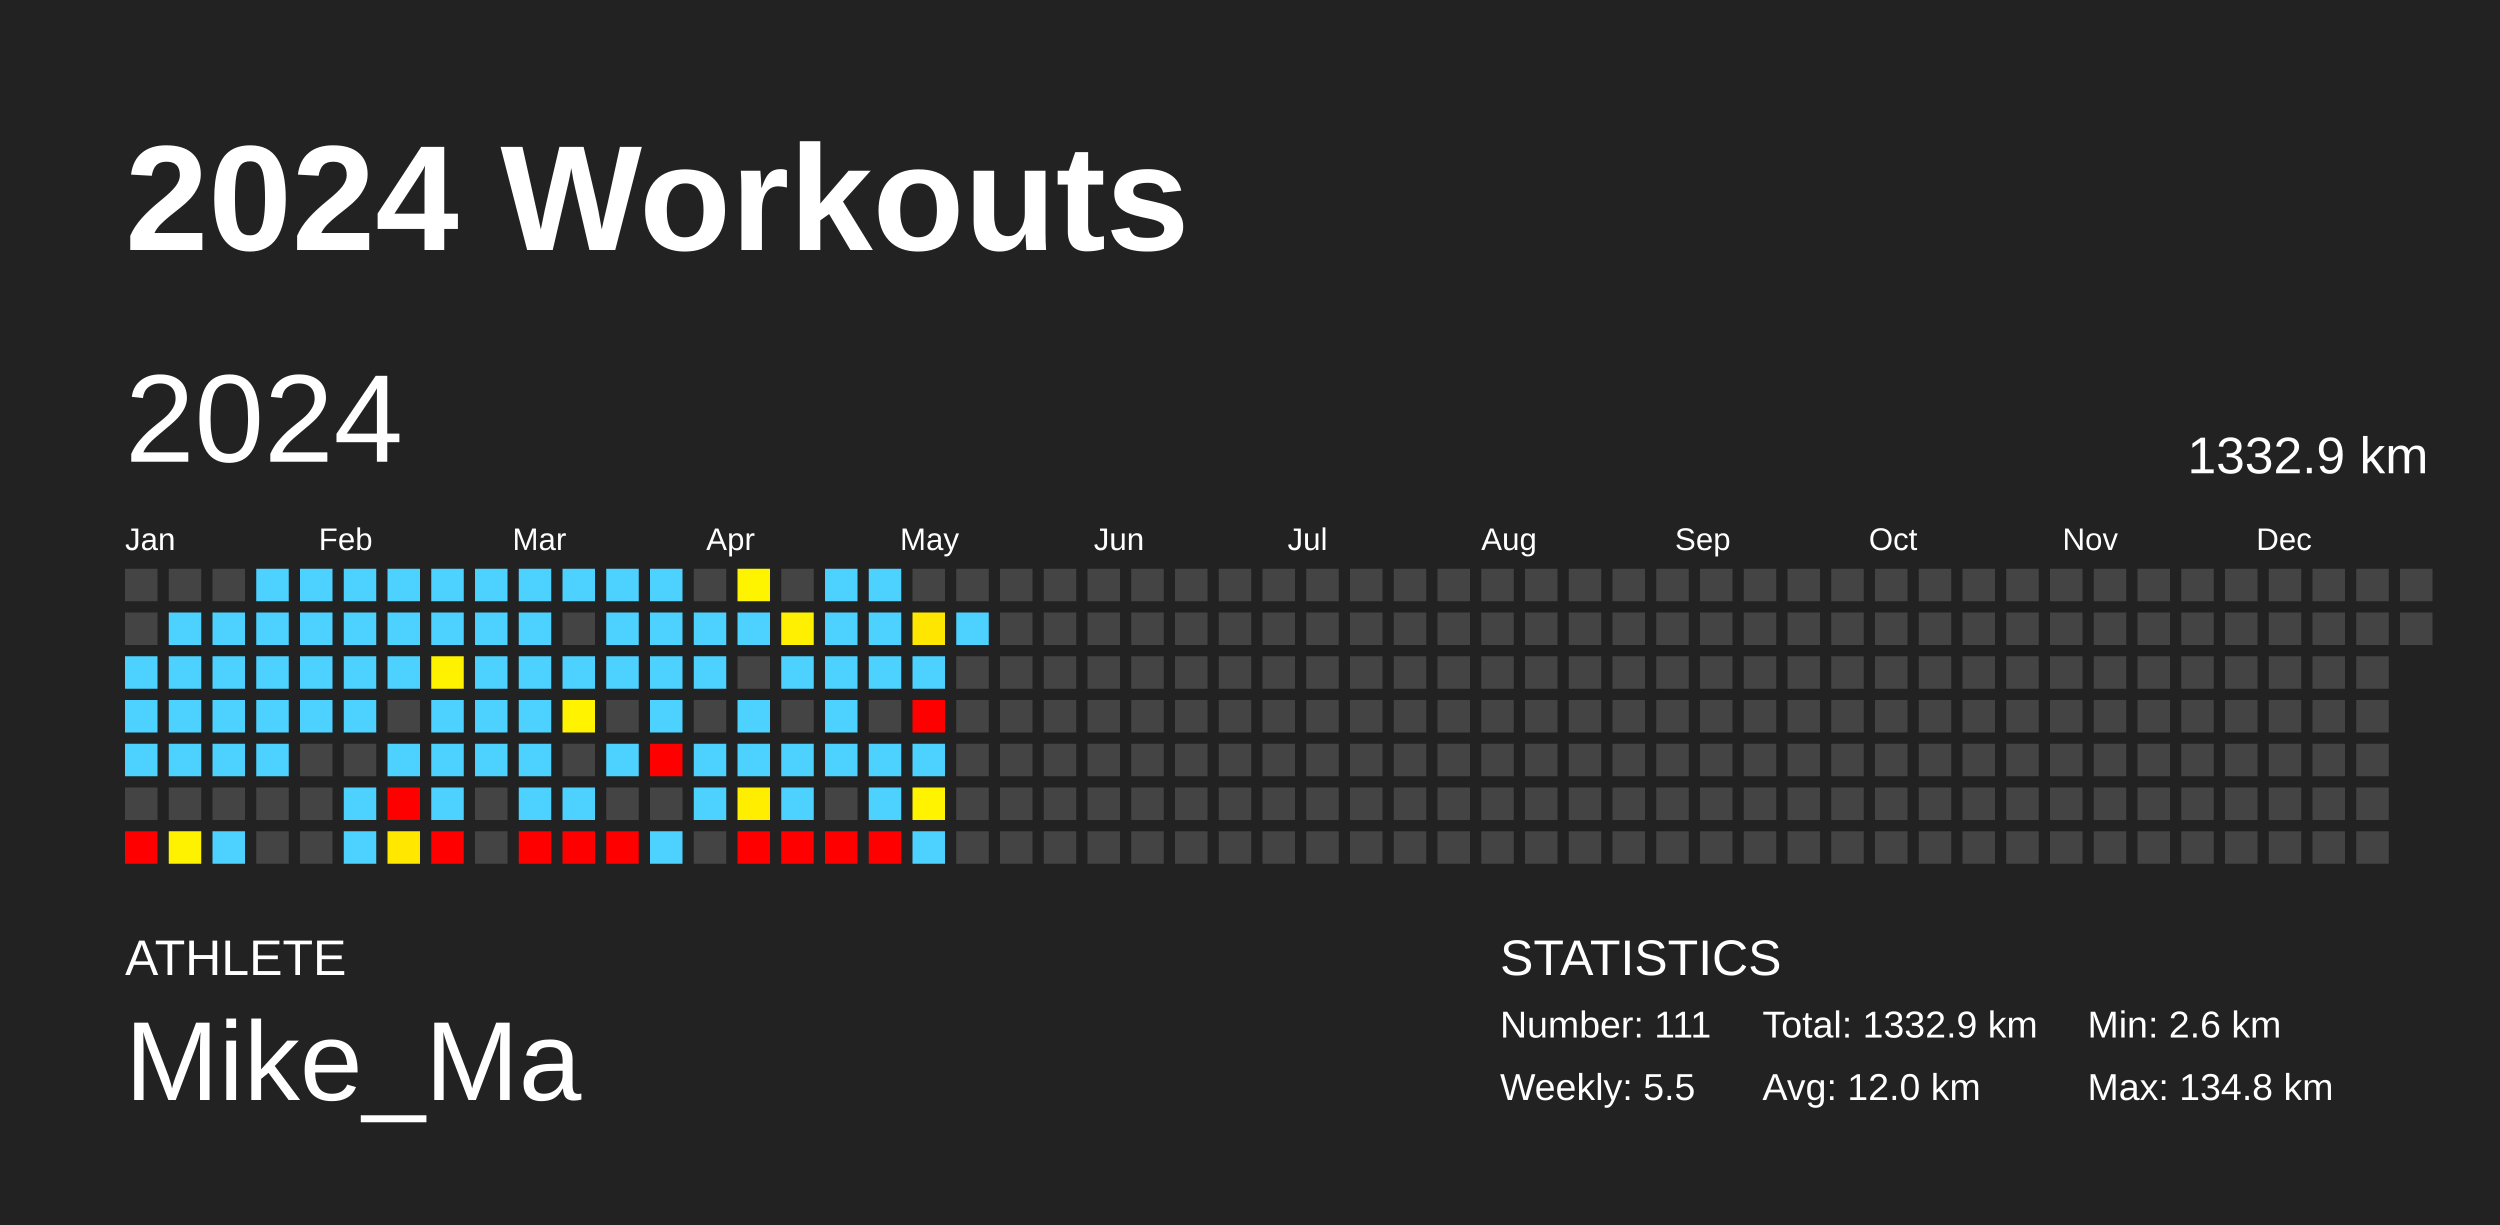
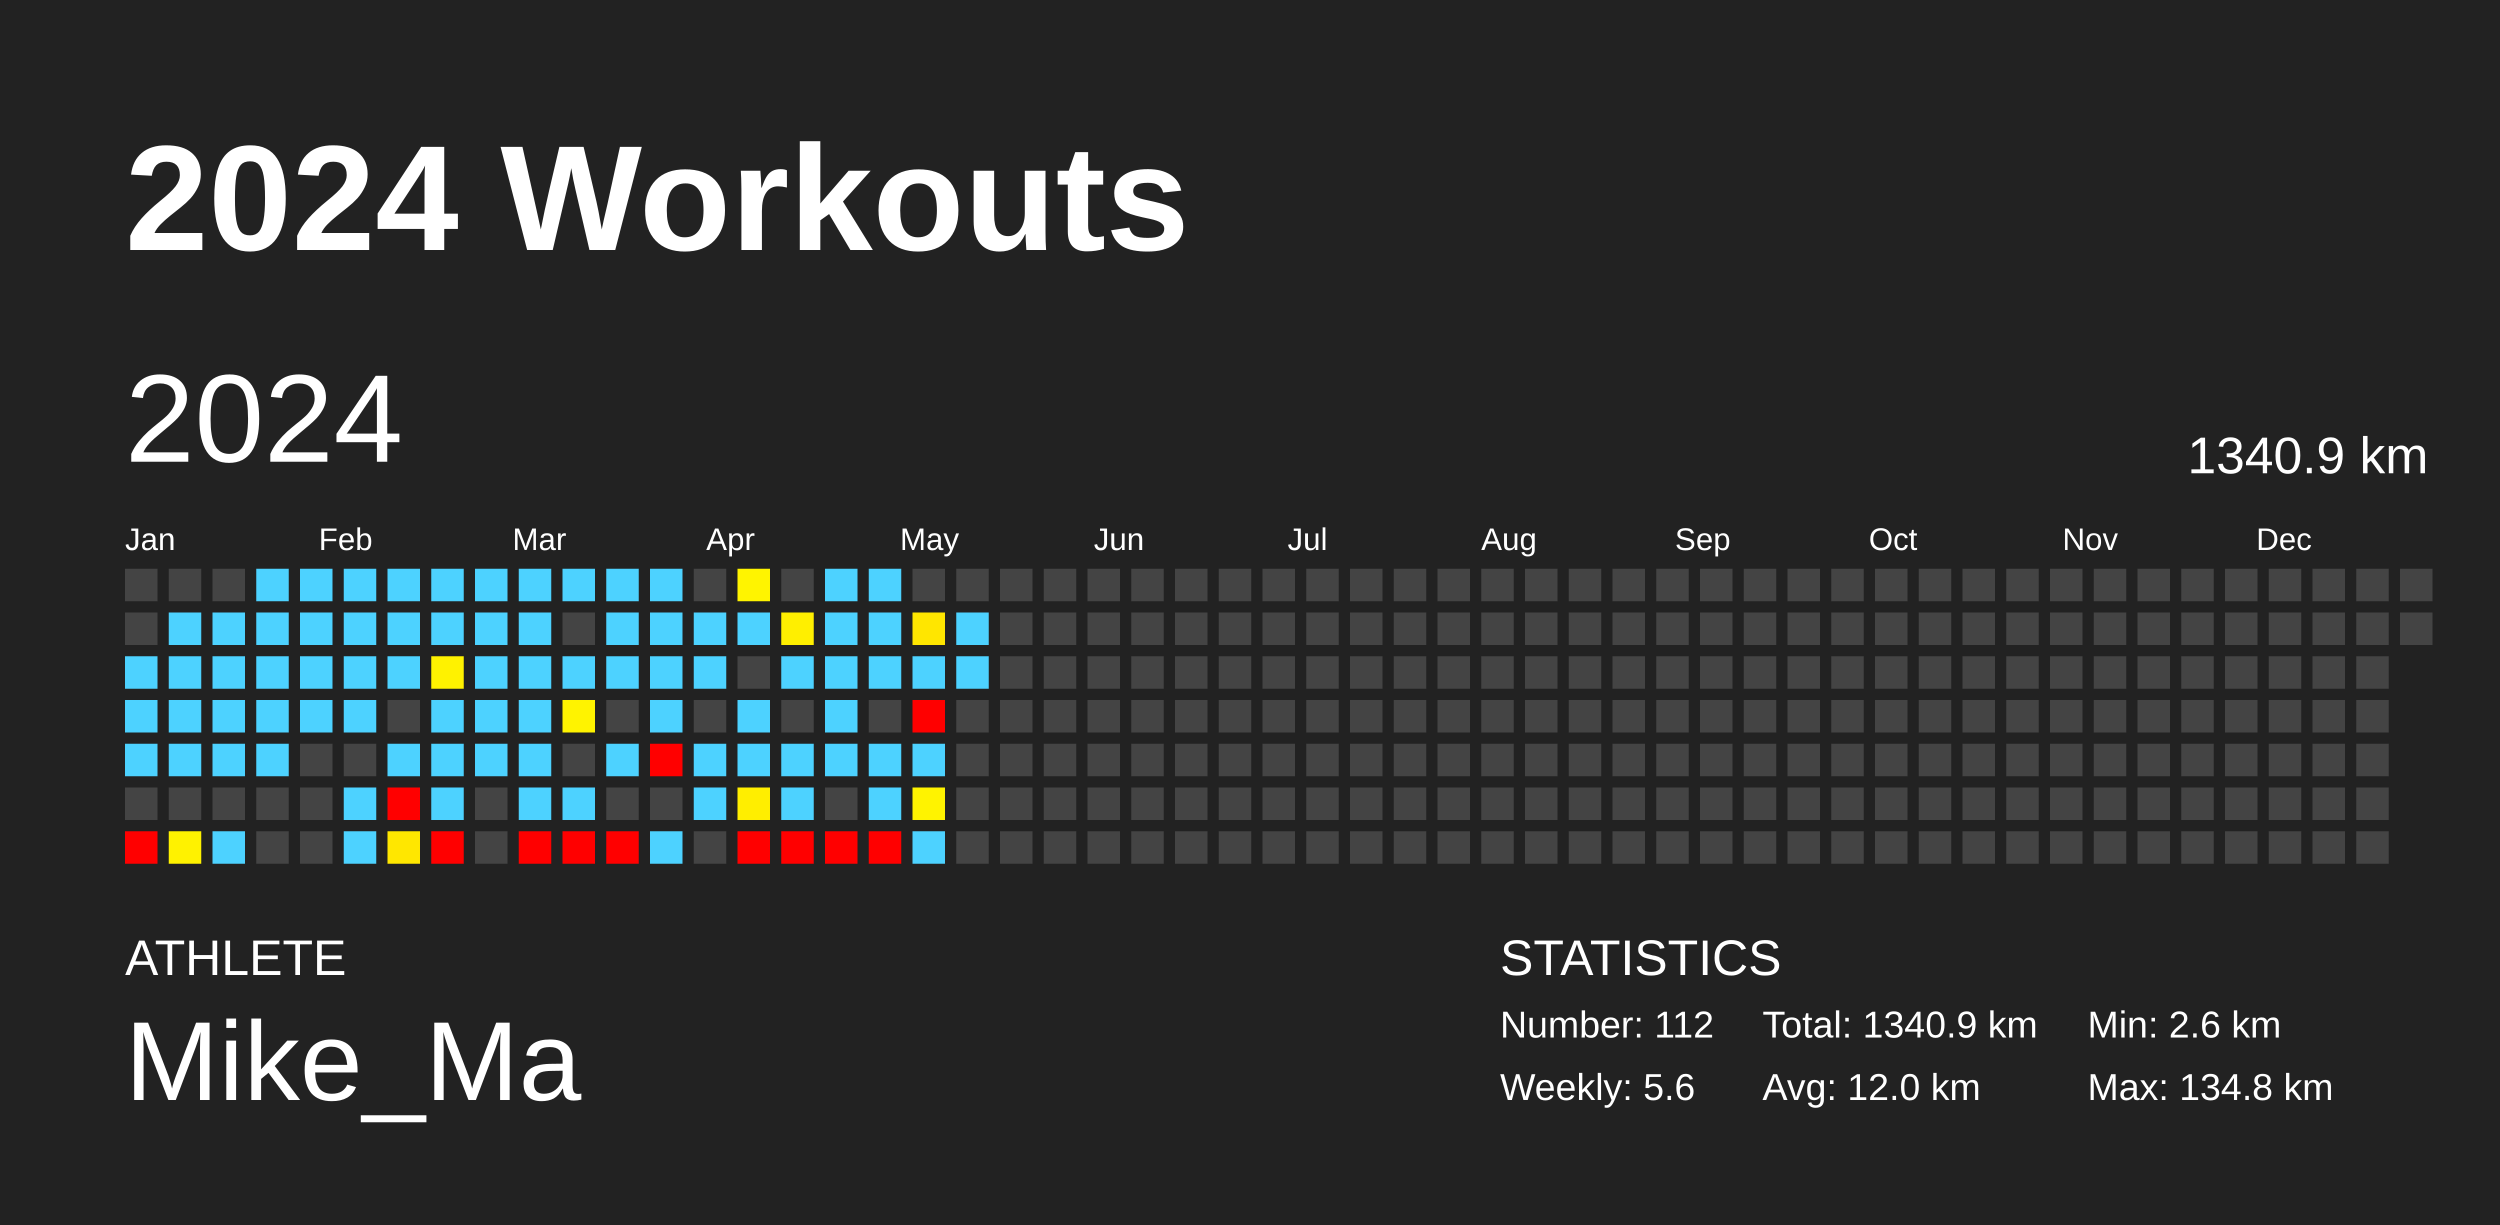
<svg xmlns="http://www.w3.org/2000/svg" baseProfile="full" height="98mm" version="1.1" viewBox="0,0,200,98" width="200mm">
  <defs />
  <rect fill="#222222" height="98" width="200" x="0" y="0" />
  <text fill="#FFFFFF" style="font-size:12px; font-family:Arial; font-weight:bold;" x="10" y="20">2024 Workouts</text>
  <text fill="#FFFFFF" style="font-size:4px; font-family:Arial" x="10" y="78">ATHLETE</text>
  <text fill="#FFFFFF" style="font-size:9px; font-family:Arial" x="10" y="88">Mike_Ma</text>
  <text fill="#FFFFFF" style="font-size:4px; font-family:Arial" x="120" y="78">STATISTICS</text>
-   <text fill="#FFFFFF" style="font-size:3px; font-family:Arial" x="120" y="83">Number: 111</text>
-   <text fill="#FFFFFF" style="font-size:3px; font-family:Arial" x="120" y="88">Weekly: 5.5</text>
-   <text fill="#FFFFFF" style="font-size:3px; font-family:Arial" x="141" y="83">Total: 1332.9 km</text>
+   <text fill="#FFFFFF" style="font-size:3px; font-family:Arial" x="120" y="83">Number: 112</text>
+   <text fill="#FFFFFF" style="font-size:3px; font-family:Arial" x="120" y="88">Weekly: 5.6</text>
+   <text fill="#FFFFFF" style="font-size:3px; font-family:Arial" x="141" y="83">Total: 1340.9 km</text>
  <text fill="#FFFFFF" style="font-size:3px; font-family:Arial" x="141" y="88">Avg: 12.0 km</text>
  <text fill="#FFFFFF" style="font-size:3px; font-family:Arial" x="167" y="83">Min: 2.6 km</text>
  <text fill="#FFFFFF" style="font-size:3px; font-family:Arial" x="167" y="88">Max: 134.8 km</text>
  <text dominant-baseline="hanging" fill="#FFFFFF" style="font-size:10.0px; font-family:Arial;" x="10" y="30">2024</text>
-   <text dominant-baseline="hanging" fill="#FFFFFF" style="font-size:4.125px; font-family:Arial;" x="175" y="35">1332.9 km</text>
+   <text dominant-baseline="hanging" fill="#FFFFFF" style="font-size:4.125px; font-family:Arial;" x="175" y="35">1340.9 km</text>
  <text fill="#FFFFFF" style="font-size:2.5px; font-family:Arial" x="10.0" y="44">Jan</text>
  <text fill="#FFFFFF" style="font-size:2.5px; font-family:Arial" x="25.5" y="44">Feb</text>
  <text fill="#FFFFFF" style="font-size:2.5px; font-family:Arial" x="41.0" y="44">Mar</text>
  <text fill="#FFFFFF" style="font-size:2.5px; font-family:Arial" x="56.5" y="44">Apr</text>
  <text fill="#FFFFFF" style="font-size:2.5px; font-family:Arial" x="72.0" y="44">May</text>
  <text fill="#FFFFFF" style="font-size:2.5px; font-family:Arial" x="87.5" y="44">Jun</text>
  <text fill="#FFFFFF" style="font-size:2.5px; font-family:Arial" x="103.0" y="44">Jul</text>
  <text fill="#FFFFFF" style="font-size:2.5px; font-family:Arial" x="118.5" y="44">Aug</text>
  <text fill="#FFFFFF" style="font-size:2.5px; font-family:Arial" x="134.0" y="44">Sep</text>
  <text fill="#FFFFFF" style="font-size:2.5px; font-family:Arial" x="149.5" y="44">Oct</text>
  <text fill="#FFFFFF" style="font-size:2.5px; font-family:Arial" x="165.0" y="44">Nov</text>
  <text fill="#FFFFFF" style="font-size:2.5px; font-family:Arial" x="180.5" y="44">Dec</text>
  <rect fill="#444444" height="2.6" width="2.6" x="10.0" y="45.5" />
  <rect fill="#444444" height="2.6" width="2.6" x="10.0" y="49.0" />
  <rect fill="#4dd2ff" height="2.6" width="2.6" x="10.0" y="52.5" />
  <rect fill="#4dd2ff" height="2.6" width="2.6" x="10.0" y="56.0" />
  <rect fill="#4dd2ff" height="2.6" width="2.6" x="10.0" y="59.5" />
  <rect fill="#444444" height="2.6" width="2.6" x="10.0" y="63.0" />
  <rect fill="red" height="2.6" width="2.6" x="10.0" y="66.5" />
  <rect fill="#444444" height="2.6" width="2.6" x="13.5" y="45.5" />
  <rect fill="#4dd2ff" height="2.6" width="2.6" x="13.5" y="49.0" />
  <rect fill="#4dd2ff" height="2.6" width="2.6" x="13.5" y="52.5" />
  <rect fill="#4dd2ff" height="2.6" width="2.6" x="13.5" y="56.0" />
  <rect fill="#4dd2ff" height="2.6" width="2.6" x="13.5" y="59.5" />
  <rect fill="#444444" height="2.6" width="2.6" x="13.5" y="63.0" />
  <rect fill="#fff200" height="2.6" width="2.6" x="13.5" y="66.5" />
  <rect fill="#444444" height="2.6" width="2.6" x="17.0" y="45.5" />
  <rect fill="#4dd2ff" height="2.6" width="2.6" x="17.0" y="49.0" />
  <rect fill="#4dd2ff" height="2.6" width="2.6" x="17.0" y="52.5" />
  <rect fill="#4dd2ff" height="2.6" width="2.6" x="17.0" y="56.0" />
  <rect fill="#4dd2ff" height="2.6" width="2.6" x="17.0" y="59.5" />
  <rect fill="#444444" height="2.6" width="2.6" x="17.0" y="63.0" />
  <rect fill="#4dd2ff" height="2.6" width="2.6" x="17.0" y="66.5" />
  <rect fill="#4dd2ff" height="2.6" width="2.6" x="20.5" y="45.5" />
  <rect fill="#4dd2ff" height="2.6" width="2.6" x="20.5" y="49.0" />
  <rect fill="#4dd2ff" height="2.6" width="2.6" x="20.5" y="52.5" />
  <rect fill="#4dd2ff" height="2.6" width="2.6" x="20.5" y="56.0" />
  <rect fill="#4dd2ff" height="2.6" width="2.6" x="20.5" y="59.5" />
  <rect fill="#444444" height="2.6" width="2.6" x="20.5" y="63.0" />
  <rect fill="#444444" height="2.6" width="2.6" x="20.5" y="66.5" />
  <rect fill="#4dd2ff" height="2.6" width="2.6" x="24.0" y="45.5" />
  <rect fill="#4dd2ff" height="2.6" width="2.6" x="24.0" y="49.0" />
  <rect fill="#4dd2ff" height="2.6" width="2.6" x="24.0" y="52.5" />
  <rect fill="#4dd2ff" height="2.6" width="2.6" x="24.0" y="56.0" />
  <rect fill="#444444" height="2.6" width="2.6" x="24.0" y="59.5" />
  <rect fill="#444444" height="2.6" width="2.6" x="24.0" y="63.0" />
  <rect fill="#444444" height="2.6" width="2.6" x="24.0" y="66.5" />
  <rect fill="#4dd2ff" height="2.6" width="2.6" x="27.5" y="45.5" />
  <rect fill="#4dd2ff" height="2.6" width="2.6" x="27.5" y="49.0" />
  <rect fill="#4dd2ff" height="2.6" width="2.6" x="27.5" y="52.5" />
  <rect fill="#4dd2ff" height="2.6" width="2.6" x="27.5" y="56.0" />
  <rect fill="#444444" height="2.6" width="2.6" x="27.5" y="59.5" />
  <rect fill="#4dd2ff" height="2.6" width="2.6" x="27.5" y="63.0" />
  <rect fill="#4dd2ff" height="2.6" width="2.6" x="27.5" y="66.5" />
  <rect fill="#4dd2ff" height="2.6" width="2.6" x="31.0" y="45.5" />
  <rect fill="#4dd2ff" height="2.6" width="2.6" x="31.0" y="49.0" />
  <rect fill="#4dd2ff" height="2.6" width="2.6" x="31.0" y="52.5" />
  <rect fill="#444444" height="2.6" width="2.6" x="31.0" y="56.0" />
  <rect fill="#4dd2ff" height="2.6" width="2.6" x="31.0" y="59.5" />
  <rect fill="red" height="2.6" width="2.6" x="31.0" y="63.0" />
  <rect fill="#ffe700" height="2.6" width="2.6" x="31.0" y="66.5" />
  <rect fill="#4dd2ff" height="2.6" width="2.6" x="34.5" y="45.5" />
  <rect fill="#4dd2ff" height="2.6" width="2.6" x="34.5" y="49.0" />
  <rect fill="#fff200" height="2.6" width="2.6" x="34.5" y="52.5" />
  <rect fill="#4dd2ff" height="2.6" width="2.6" x="34.5" y="56.0" />
  <rect fill="#4dd2ff" height="2.6" width="2.6" x="34.5" y="59.5" />
  <rect fill="#4dd2ff" height="2.6" width="2.6" x="34.5" y="63.0" />
  <rect fill="red" height="2.6" width="2.6" x="34.5" y="66.5" />
  <rect fill="#4dd2ff" height="2.6" width="2.6" x="38.0" y="45.5" />
  <rect fill="#4dd2ff" height="2.6" width="2.6" x="38.0" y="49.0" />
  <rect fill="#4dd2ff" height="2.6" width="2.6" x="38.0" y="52.5" />
  <rect fill="#4dd2ff" height="2.6" width="2.6" x="38.0" y="56.0" />
  <rect fill="#4dd2ff" height="2.6" width="2.6" x="38.0" y="59.5" />
  <rect fill="#444444" height="2.6" width="2.6" x="38.0" y="63.0" />
  <rect fill="#444444" height="2.6" width="2.6" x="38.0" y="66.5" />
  <rect fill="#4dd2ff" height="2.6" width="2.6" x="41.5" y="45.5" />
  <rect fill="#4dd2ff" height="2.6" width="2.6" x="41.5" y="49.0" />
  <rect fill="#4dd2ff" height="2.6" width="2.6" x="41.5" y="52.5" />
  <rect fill="#4dd2ff" height="2.6" width="2.6" x="41.5" y="56.0" />
  <rect fill="#4dd2ff" height="2.6" width="2.6" x="41.5" y="59.5" />
  <rect fill="#4dd2ff" height="2.6" width="2.6" x="41.5" y="63.0" />
  <rect fill="red" height="2.6" width="2.6" x="41.5" y="66.5" />
  <rect fill="#4dd2ff" height="2.6" width="2.6" x="45.0" y="45.5" />
  <rect fill="#444444" height="2.6" width="2.6" x="45.0" y="49.0" />
  <rect fill="#4dd2ff" height="2.6" width="2.6" x="45.0" y="52.5" />
  <rect fill="#fff300" height="2.6" width="2.6" x="45.0" y="56.0" />
  <rect fill="#444444" height="2.6" width="2.6" x="45.0" y="59.5" />
  <rect fill="#4dd2ff" height="2.6" width="2.6" x="45.0" y="63.0" />
  <rect fill="red" height="2.6" width="2.6" x="45.0" y="66.5" />
  <rect fill="#4dd2ff" height="2.6" width="2.6" x="48.5" y="45.5" />
  <rect fill="#4dd2ff" height="2.6" width="2.6" x="48.5" y="49.0" />
  <rect fill="#4dd2ff" height="2.6" width="2.6" x="48.5" y="52.5" />
  <rect fill="#444444" height="2.6" width="2.6" x="48.5" y="56.0" />
  <rect fill="#4dd2ff" height="2.6" width="2.6" x="48.5" y="59.5" />
  <rect fill="#444444" height="2.6" width="2.6" x="48.5" y="63.0" />
  <rect fill="red" height="2.6" width="2.6" x="48.5" y="66.5" />
  <rect fill="#4dd2ff" height="2.6" width="2.6" x="52.0" y="45.5" />
  <rect fill="#4dd2ff" height="2.6" width="2.6" x="52.0" y="49.0" />
  <rect fill="#4dd2ff" height="2.6" width="2.6" x="52.0" y="52.5" />
  <rect fill="#4dd2ff" height="2.6" width="2.6" x="52.0" y="56.0" />
  <rect fill="red" height="2.6" width="2.6" x="52.0" y="59.5" />
  <rect fill="#444444" height="2.6" width="2.6" x="52.0" y="63.0" />
  <rect fill="#4dd2ff" height="2.6" width="2.6" x="52.0" y="66.5" />
  <rect fill="#444444" height="2.6" width="2.6" x="55.5" y="45.5" />
  <rect fill="#4dd2ff" height="2.6" width="2.6" x="55.5" y="49.0" />
  <rect fill="#4dd2ff" height="2.6" width="2.6" x="55.5" y="52.5" />
  <rect fill="#444444" height="2.6" width="2.6" x="55.5" y="56.0" />
  <rect fill="#4dd2ff" height="2.6" width="2.6" x="55.5" y="59.5" />
  <rect fill="#4dd2ff" height="2.6" width="2.6" x="55.5" y="63.0" />
  <rect fill="#444444" height="2.6" width="2.6" x="55.5" y="66.5" />
  <rect fill="#fff400" height="2.6" width="2.6" x="59.0" y="45.5" />
  <rect fill="#4dd2ff" height="2.6" width="2.6" x="59.0" y="49.0" />
  <rect fill="#444444" height="2.6" width="2.6" x="59.0" y="52.5" />
  <rect fill="#4dd2ff" height="2.6" width="2.6" x="59.0" y="56.0" />
  <rect fill="#4dd2ff" height="2.6" width="2.6" x="59.0" y="59.5" />
  <rect fill="#ffee00" height="2.6" width="2.6" x="59.0" y="63.0" />
  <rect fill="red" height="2.6" width="2.6" x="59.0" y="66.5" />
  <rect fill="#444444" height="2.6" width="2.6" x="62.5" y="45.5" />
  <rect fill="#ffef00" height="2.6" width="2.6" x="62.5" y="49.0" />
  <rect fill="#4dd2ff" height="2.6" width="2.6" x="62.5" y="52.5" />
  <rect fill="#444444" height="2.6" width="2.6" x="62.5" y="56.0" />
  <rect fill="#4dd2ff" height="2.6" width="2.6" x="62.5" y="59.5" />
  <rect fill="#4dd2ff" height="2.6" width="2.6" x="62.5" y="63.0" />
  <rect fill="red" height="2.6" width="2.6" x="62.5" y="66.5" />
  <rect fill="#4dd2ff" height="2.6" width="2.6" x="66.0" y="45.5" />
  <rect fill="#4dd2ff" height="2.6" width="2.6" x="66.0" y="49.0" />
  <rect fill="#4dd2ff" height="2.6" width="2.6" x="66.0" y="52.5" />
  <rect fill="#4dd2ff" height="2.6" width="2.6" x="66.0" y="56.0" />
  <rect fill="#4dd2ff" height="2.6" width="2.6" x="66.0" y="59.5" />
  <rect fill="#444444" height="2.6" width="2.6" x="66.0" y="63.0" />
  <rect fill="red" height="2.6" width="2.6" x="66.0" y="66.5" />
  <rect fill="#4dd2ff" height="2.6" width="2.6" x="69.5" y="45.5" />
  <rect fill="#4dd2ff" height="2.6" width="2.6" x="69.5" y="49.0" />
  <rect fill="#4dd2ff" height="2.6" width="2.6" x="69.5" y="52.5" />
  <rect fill="#444444" height="2.6" width="2.6" x="69.5" y="56.0" />
  <rect fill="#4dd2ff" height="2.6" width="2.6" x="69.5" y="59.5" />
  <rect fill="#4dd2ff" height="2.6" width="2.6" x="69.5" y="63.0" />
  <rect fill="red" height="2.6" width="2.6" x="69.5" y="66.5" />
  <rect fill="#444444" height="2.6" width="2.6" x="73.0" y="45.5" />
  <rect fill="#ffe600" height="2.6" width="2.6" x="73.0" y="49.0" />
  <rect fill="#4dd2ff" height="2.6" width="2.6" x="73.0" y="52.5" />
  <rect fill="red" height="2.6" width="2.6" x="73.0" y="56.0" />
  <rect fill="#4dd2ff" height="2.6" width="2.6" x="73.0" y="59.5" />
  <rect fill="#fff300" height="2.6" width="2.6" x="73.0" y="63.0" />
  <rect fill="#4dd2ff" height="2.6" width="2.6" x="73.0" y="66.5" />
  <rect fill="#444444" height="2.6" width="2.6" x="76.5" y="45.5" />
  <rect fill="#4dd2ff" height="2.6" width="2.6" x="76.5" y="49.0" />
-   <rect fill="#444444" height="2.6" width="2.6" x="76.5" y="52.5" />
+   <rect fill="#4dd2ff" height="2.6" width="2.6" x="76.5" y="52.5" />
  <rect fill="#444444" height="2.6" width="2.6" x="76.5" y="56.0" />
  <rect fill="#444444" height="2.6" width="2.6" x="76.5" y="59.5" />
  <rect fill="#444444" height="2.6" width="2.6" x="76.5" y="63.0" />
  <rect fill="#444444" height="2.6" width="2.6" x="76.5" y="66.5" />
  <rect fill="#444444" height="2.6" width="2.6" x="80.0" y="45.5" />
  <rect fill="#444444" height="2.6" width="2.6" x="80.0" y="49.0" />
  <rect fill="#444444" height="2.6" width="2.6" x="80.0" y="52.5" />
  <rect fill="#444444" height="2.6" width="2.6" x="80.0" y="56.0" />
  <rect fill="#444444" height="2.6" width="2.6" x="80.0" y="59.5" />
  <rect fill="#444444" height="2.6" width="2.6" x="80.0" y="63.0" />
  <rect fill="#444444" height="2.6" width="2.6" x="80.0" y="66.5" />
  <rect fill="#444444" height="2.6" width="2.6" x="83.5" y="45.5" />
  <rect fill="#444444" height="2.6" width="2.6" x="83.5" y="49.0" />
  <rect fill="#444444" height="2.6" width="2.6" x="83.5" y="52.5" />
  <rect fill="#444444" height="2.6" width="2.6" x="83.5" y="56.0" />
  <rect fill="#444444" height="2.6" width="2.6" x="83.5" y="59.5" />
  <rect fill="#444444" height="2.6" width="2.6" x="83.5" y="63.0" />
  <rect fill="#444444" height="2.6" width="2.6" x="83.5" y="66.5" />
  <rect fill="#444444" height="2.6" width="2.6" x="87.0" y="45.5" />
  <rect fill="#444444" height="2.6" width="2.6" x="87.0" y="49.0" />
  <rect fill="#444444" height="2.6" width="2.6" x="87.0" y="52.5" />
  <rect fill="#444444" height="2.6" width="2.6" x="87.0" y="56.0" />
  <rect fill="#444444" height="2.6" width="2.6" x="87.0" y="59.5" />
  <rect fill="#444444" height="2.6" width="2.6" x="87.0" y="63.0" />
  <rect fill="#444444" height="2.6" width="2.6" x="87.0" y="66.5" />
  <rect fill="#444444" height="2.6" width="2.6" x="90.5" y="45.5" />
  <rect fill="#444444" height="2.6" width="2.6" x="90.5" y="49.0" />
  <rect fill="#444444" height="2.6" width="2.6" x="90.5" y="52.5" />
  <rect fill="#444444" height="2.6" width="2.6" x="90.5" y="56.0" />
  <rect fill="#444444" height="2.6" width="2.6" x="90.5" y="59.5" />
  <rect fill="#444444" height="2.6" width="2.6" x="90.5" y="63.0" />
  <rect fill="#444444" height="2.6" width="2.6" x="90.5" y="66.5" />
  <rect fill="#444444" height="2.6" width="2.6" x="94.0" y="45.5" />
  <rect fill="#444444" height="2.6" width="2.6" x="94.0" y="49.0" />
  <rect fill="#444444" height="2.6" width="2.6" x="94.0" y="52.5" />
  <rect fill="#444444" height="2.6" width="2.6" x="94.0" y="56.0" />
  <rect fill="#444444" height="2.6" width="2.6" x="94.0" y="59.5" />
  <rect fill="#444444" height="2.6" width="2.6" x="94.0" y="63.0" />
  <rect fill="#444444" height="2.6" width="2.6" x="94.0" y="66.5" />
  <rect fill="#444444" height="2.6" width="2.6" x="97.5" y="45.5" />
  <rect fill="#444444" height="2.6" width="2.6" x="97.5" y="49.0" />
  <rect fill="#444444" height="2.6" width="2.6" x="97.5" y="52.5" />
  <rect fill="#444444" height="2.6" width="2.6" x="97.5" y="56.0" />
  <rect fill="#444444" height="2.6" width="2.6" x="97.5" y="59.5" />
  <rect fill="#444444" height="2.6" width="2.6" x="97.5" y="63.0" />
  <rect fill="#444444" height="2.6" width="2.6" x="97.5" y="66.5" />
  <rect fill="#444444" height="2.6" width="2.6" x="101.0" y="45.5" />
  <rect fill="#444444" height="2.6" width="2.6" x="101.0" y="49.0" />
  <rect fill="#444444" height="2.6" width="2.6" x="101.0" y="52.5" />
  <rect fill="#444444" height="2.6" width="2.6" x="101.0" y="56.0" />
  <rect fill="#444444" height="2.6" width="2.6" x="101.0" y="59.5" />
  <rect fill="#444444" height="2.6" width="2.6" x="101.0" y="63.0" />
  <rect fill="#444444" height="2.6" width="2.6" x="101.0" y="66.5" />
  <rect fill="#444444" height="2.6" width="2.6" x="104.5" y="45.5" />
  <rect fill="#444444" height="2.6" width="2.6" x="104.5" y="49.0" />
  <rect fill="#444444" height="2.6" width="2.6" x="104.5" y="52.5" />
  <rect fill="#444444" height="2.6" width="2.6" x="104.5" y="56.0" />
  <rect fill="#444444" height="2.6" width="2.6" x="104.5" y="59.5" />
  <rect fill="#444444" height="2.6" width="2.6" x="104.5" y="63.0" />
  <rect fill="#444444" height="2.6" width="2.6" x="104.5" y="66.5" />
  <rect fill="#444444" height="2.6" width="2.6" x="108.0" y="45.5" />
  <rect fill="#444444" height="2.6" width="2.6" x="108.0" y="49.0" />
  <rect fill="#444444" height="2.6" width="2.6" x="108.0" y="52.5" />
  <rect fill="#444444" height="2.6" width="2.6" x="108.0" y="56.0" />
  <rect fill="#444444" height="2.6" width="2.6" x="108.0" y="59.5" />
  <rect fill="#444444" height="2.6" width="2.6" x="108.0" y="63.0" />
  <rect fill="#444444" height="2.6" width="2.6" x="108.0" y="66.5" />
  <rect fill="#444444" height="2.6" width="2.6" x="111.5" y="45.5" />
  <rect fill="#444444" height="2.6" width="2.6" x="111.5" y="49.0" />
  <rect fill="#444444" height="2.6" width="2.6" x="111.5" y="52.5" />
  <rect fill="#444444" height="2.6" width="2.6" x="111.5" y="56.0" />
  <rect fill="#444444" height="2.6" width="2.6" x="111.5" y="59.5" />
  <rect fill="#444444" height="2.6" width="2.6" x="111.5" y="63.0" />
  <rect fill="#444444" height="2.6" width="2.6" x="111.5" y="66.5" />
  <rect fill="#444444" height="2.6" width="2.6" x="115.0" y="45.5" />
  <rect fill="#444444" height="2.6" width="2.6" x="115.0" y="49.0" />
  <rect fill="#444444" height="2.6" width="2.6" x="115.0" y="52.5" />
  <rect fill="#444444" height="2.6" width="2.6" x="115.0" y="56.0" />
  <rect fill="#444444" height="2.6" width="2.6" x="115.0" y="59.5" />
  <rect fill="#444444" height="2.6" width="2.6" x="115.0" y="63.0" />
  <rect fill="#444444" height="2.6" width="2.6" x="115.0" y="66.5" />
  <rect fill="#444444" height="2.6" width="2.6" x="118.5" y="45.5" />
  <rect fill="#444444" height="2.6" width="2.6" x="118.5" y="49.0" />
  <rect fill="#444444" height="2.6" width="2.6" x="118.5" y="52.5" />
  <rect fill="#444444" height="2.6" width="2.6" x="118.5" y="56.0" />
  <rect fill="#444444" height="2.6" width="2.6" x="118.5" y="59.5" />
  <rect fill="#444444" height="2.6" width="2.6" x="118.5" y="63.0" />
  <rect fill="#444444" height="2.6" width="2.6" x="118.5" y="66.5" />
  <rect fill="#444444" height="2.6" width="2.6" x="122.0" y="45.5" />
  <rect fill="#444444" height="2.6" width="2.6" x="122.0" y="49.0" />
  <rect fill="#444444" height="2.6" width="2.6" x="122.0" y="52.5" />
  <rect fill="#444444" height="2.6" width="2.6" x="122.0" y="56.0" />
  <rect fill="#444444" height="2.6" width="2.6" x="122.0" y="59.5" />
  <rect fill="#444444" height="2.6" width="2.6" x="122.0" y="63.0" />
  <rect fill="#444444" height="2.6" width="2.6" x="122.0" y="66.5" />
  <rect fill="#444444" height="2.6" width="2.6" x="125.5" y="45.5" />
  <rect fill="#444444" height="2.6" width="2.6" x="125.5" y="49.0" />
  <rect fill="#444444" height="2.6" width="2.6" x="125.5" y="52.5" />
  <rect fill="#444444" height="2.6" width="2.6" x="125.5" y="56.0" />
  <rect fill="#444444" height="2.6" width="2.6" x="125.5" y="59.5" />
  <rect fill="#444444" height="2.6" width="2.6" x="125.5" y="63.0" />
  <rect fill="#444444" height="2.6" width="2.6" x="125.5" y="66.5" />
  <rect fill="#444444" height="2.6" width="2.6" x="129.0" y="45.5" />
  <rect fill="#444444" height="2.6" width="2.6" x="129.0" y="49.0" />
  <rect fill="#444444" height="2.6" width="2.6" x="129.0" y="52.5" />
  <rect fill="#444444" height="2.6" width="2.6" x="129.0" y="56.0" />
  <rect fill="#444444" height="2.6" width="2.6" x="129.0" y="59.5" />
  <rect fill="#444444" height="2.6" width="2.6" x="129.0" y="63.0" />
  <rect fill="#444444" height="2.6" width="2.6" x="129.0" y="66.5" />
  <rect fill="#444444" height="2.6" width="2.6" x="132.5" y="45.5" />
  <rect fill="#444444" height="2.6" width="2.6" x="132.5" y="49.0" />
  <rect fill="#444444" height="2.6" width="2.6" x="132.5" y="52.5" />
  <rect fill="#444444" height="2.6" width="2.6" x="132.5" y="56.0" />
  <rect fill="#444444" height="2.6" width="2.6" x="132.5" y="59.5" />
  <rect fill="#444444" height="2.6" width="2.6" x="132.5" y="63.0" />
  <rect fill="#444444" height="2.6" width="2.6" x="132.5" y="66.5" />
  <rect fill="#444444" height="2.6" width="2.6" x="136.0" y="45.5" />
  <rect fill="#444444" height="2.6" width="2.6" x="136.0" y="49.0" />
  <rect fill="#444444" height="2.6" width="2.6" x="136.0" y="52.5" />
  <rect fill="#444444" height="2.6" width="2.6" x="136.0" y="56.0" />
  <rect fill="#444444" height="2.6" width="2.6" x="136.0" y="59.5" />
  <rect fill="#444444" height="2.6" width="2.6" x="136.0" y="63.0" />
  <rect fill="#444444" height="2.6" width="2.6" x="136.0" y="66.5" />
  <rect fill="#444444" height="2.6" width="2.6" x="139.5" y="45.5" />
  <rect fill="#444444" height="2.6" width="2.6" x="139.5" y="49.0" />
  <rect fill="#444444" height="2.6" width="2.6" x="139.5" y="52.5" />
  <rect fill="#444444" height="2.6" width="2.6" x="139.5" y="56.0" />
  <rect fill="#444444" height="2.6" width="2.6" x="139.5" y="59.5" />
  <rect fill="#444444" height="2.6" width="2.6" x="139.5" y="63.0" />
  <rect fill="#444444" height="2.6" width="2.6" x="139.5" y="66.5" />
  <rect fill="#444444" height="2.6" width="2.6" x="143.0" y="45.5" />
  <rect fill="#444444" height="2.6" width="2.6" x="143.0" y="49.0" />
  <rect fill="#444444" height="2.6" width="2.6" x="143.0" y="52.5" />
  <rect fill="#444444" height="2.6" width="2.6" x="143.0" y="56.0" />
  <rect fill="#444444" height="2.6" width="2.6" x="143.0" y="59.5" />
  <rect fill="#444444" height="2.6" width="2.6" x="143.0" y="63.0" />
  <rect fill="#444444" height="2.6" width="2.6" x="143.0" y="66.5" />
  <rect fill="#444444" height="2.6" width="2.6" x="146.5" y="45.5" />
  <rect fill="#444444" height="2.6" width="2.6" x="146.5" y="49.0" />
  <rect fill="#444444" height="2.6" width="2.6" x="146.5" y="52.5" />
  <rect fill="#444444" height="2.6" width="2.6" x="146.5" y="56.0" />
  <rect fill="#444444" height="2.6" width="2.6" x="146.5" y="59.5" />
  <rect fill="#444444" height="2.6" width="2.6" x="146.5" y="63.0" />
  <rect fill="#444444" height="2.6" width="2.6" x="146.5" y="66.5" />
  <rect fill="#444444" height="2.6" width="2.6" x="150.0" y="45.5" />
  <rect fill="#444444" height="2.6" width="2.6" x="150.0" y="49.0" />
  <rect fill="#444444" height="2.6" width="2.6" x="150.0" y="52.5" />
  <rect fill="#444444" height="2.6" width="2.6" x="150.0" y="56.0" />
  <rect fill="#444444" height="2.6" width="2.6" x="150.0" y="59.5" />
  <rect fill="#444444" height="2.6" width="2.6" x="150.0" y="63.0" />
  <rect fill="#444444" height="2.6" width="2.6" x="150.0" y="66.5" />
  <rect fill="#444444" height="2.6" width="2.6" x="153.5" y="45.5" />
  <rect fill="#444444" height="2.6" width="2.6" x="153.5" y="49.0" />
  <rect fill="#444444" height="2.6" width="2.6" x="153.5" y="52.5" />
  <rect fill="#444444" height="2.6" width="2.6" x="153.5" y="56.0" />
  <rect fill="#444444" height="2.6" width="2.6" x="153.5" y="59.5" />
  <rect fill="#444444" height="2.6" width="2.6" x="153.5" y="63.0" />
  <rect fill="#444444" height="2.6" width="2.6" x="153.5" y="66.5" />
  <rect fill="#444444" height="2.6" width="2.6" x="157.0" y="45.5" />
  <rect fill="#444444" height="2.6" width="2.6" x="157.0" y="49.0" />
  <rect fill="#444444" height="2.6" width="2.6" x="157.0" y="52.5" />
  <rect fill="#444444" height="2.6" width="2.6" x="157.0" y="56.0" />
  <rect fill="#444444" height="2.6" width="2.6" x="157.0" y="59.5" />
  <rect fill="#444444" height="2.6" width="2.6" x="157.0" y="63.0" />
  <rect fill="#444444" height="2.6" width="2.6" x="157.0" y="66.5" />
  <rect fill="#444444" height="2.6" width="2.6" x="160.5" y="45.5" />
  <rect fill="#444444" height="2.6" width="2.6" x="160.5" y="49.0" />
  <rect fill="#444444" height="2.6" width="2.6" x="160.5" y="52.5" />
  <rect fill="#444444" height="2.6" width="2.6" x="160.5" y="56.0" />
  <rect fill="#444444" height="2.6" width="2.6" x="160.5" y="59.5" />
  <rect fill="#444444" height="2.6" width="2.6" x="160.5" y="63.0" />
  <rect fill="#444444" height="2.6" width="2.6" x="160.5" y="66.5" />
  <rect fill="#444444" height="2.6" width="2.6" x="164.0" y="45.5" />
  <rect fill="#444444" height="2.6" width="2.6" x="164.0" y="49.0" />
  <rect fill="#444444" height="2.6" width="2.6" x="164.0" y="52.5" />
  <rect fill="#444444" height="2.6" width="2.6" x="164.0" y="56.0" />
  <rect fill="#444444" height="2.6" width="2.6" x="164.0" y="59.5" />
  <rect fill="#444444" height="2.6" width="2.6" x="164.0" y="63.0" />
  <rect fill="#444444" height="2.6" width="2.6" x="164.0" y="66.5" />
  <rect fill="#444444" height="2.6" width="2.6" x="167.5" y="45.5" />
  <rect fill="#444444" height="2.6" width="2.6" x="167.5" y="49.0" />
  <rect fill="#444444" height="2.6" width="2.6" x="167.5" y="52.5" />
  <rect fill="#444444" height="2.6" width="2.6" x="167.5" y="56.0" />
  <rect fill="#444444" height="2.6" width="2.6" x="167.5" y="59.5" />
  <rect fill="#444444" height="2.6" width="2.6" x="167.5" y="63.0" />
  <rect fill="#444444" height="2.6" width="2.6" x="167.5" y="66.5" />
  <rect fill="#444444" height="2.6" width="2.6" x="171.0" y="45.5" />
  <rect fill="#444444" height="2.6" width="2.6" x="171.0" y="49.0" />
  <rect fill="#444444" height="2.6" width="2.6" x="171.0" y="52.5" />
  <rect fill="#444444" height="2.6" width="2.6" x="171.0" y="56.0" />
  <rect fill="#444444" height="2.6" width="2.6" x="171.0" y="59.5" />
  <rect fill="#444444" height="2.6" width="2.6" x="171.0" y="63.0" />
  <rect fill="#444444" height="2.6" width="2.6" x="171.0" y="66.5" />
  <rect fill="#444444" height="2.6" width="2.6" x="174.5" y="45.5" />
  <rect fill="#444444" height="2.6" width="2.6" x="174.5" y="49.0" />
  <rect fill="#444444" height="2.6" width="2.6" x="174.5" y="52.5" />
  <rect fill="#444444" height="2.6" width="2.6" x="174.5" y="56.0" />
  <rect fill="#444444" height="2.6" width="2.6" x="174.5" y="59.5" />
  <rect fill="#444444" height="2.6" width="2.6" x="174.5" y="63.0" />
  <rect fill="#444444" height="2.6" width="2.6" x="174.5" y="66.5" />
  <rect fill="#444444" height="2.6" width="2.6" x="178.0" y="45.5" />
  <rect fill="#444444" height="2.6" width="2.6" x="178.0" y="49.0" />
  <rect fill="#444444" height="2.6" width="2.6" x="178.0" y="52.5" />
  <rect fill="#444444" height="2.6" width="2.6" x="178.0" y="56.0" />
  <rect fill="#444444" height="2.6" width="2.6" x="178.0" y="59.5" />
  <rect fill="#444444" height="2.6" width="2.6" x="178.0" y="63.0" />
  <rect fill="#444444" height="2.6" width="2.6" x="178.0" y="66.5" />
  <rect fill="#444444" height="2.6" width="2.6" x="181.5" y="45.5" />
  <rect fill="#444444" height="2.6" width="2.6" x="181.5" y="49.0" />
  <rect fill="#444444" height="2.6" width="2.6" x="181.5" y="52.5" />
  <rect fill="#444444" height="2.6" width="2.6" x="181.5" y="56.0" />
  <rect fill="#444444" height="2.6" width="2.6" x="181.5" y="59.5" />
  <rect fill="#444444" height="2.6" width="2.6" x="181.5" y="63.0" />
  <rect fill="#444444" height="2.6" width="2.6" x="181.5" y="66.5" />
  <rect fill="#444444" height="2.6" width="2.6" x="185.0" y="45.5" />
  <rect fill="#444444" height="2.6" width="2.6" x="185.0" y="49.0" />
  <rect fill="#444444" height="2.6" width="2.6" x="185.0" y="52.5" />
  <rect fill="#444444" height="2.6" width="2.6" x="185.0" y="56.0" />
  <rect fill="#444444" height="2.6" width="2.6" x="185.0" y="59.5" />
  <rect fill="#444444" height="2.6" width="2.6" x="185.0" y="63.0" />
  <rect fill="#444444" height="2.6" width="2.6" x="185.0" y="66.5" />
  <rect fill="#444444" height="2.6" width="2.6" x="188.5" y="45.5" />
  <rect fill="#444444" height="2.6" width="2.6" x="188.5" y="49.0" />
  <rect fill="#444444" height="2.6" width="2.6" x="188.5" y="52.5" />
  <rect fill="#444444" height="2.6" width="2.6" x="188.5" y="56.0" />
  <rect fill="#444444" height="2.6" width="2.6" x="188.5" y="59.5" />
  <rect fill="#444444" height="2.6" width="2.6" x="188.5" y="63.0" />
  <rect fill="#444444" height="2.6" width="2.6" x="188.5" y="66.5" />
  <rect fill="#444444" height="2.6" width="2.6" x="192.0" y="45.5" />
  <rect fill="#444444" height="2.6" width="2.6" x="192.0" y="49.0" />
</svg>
